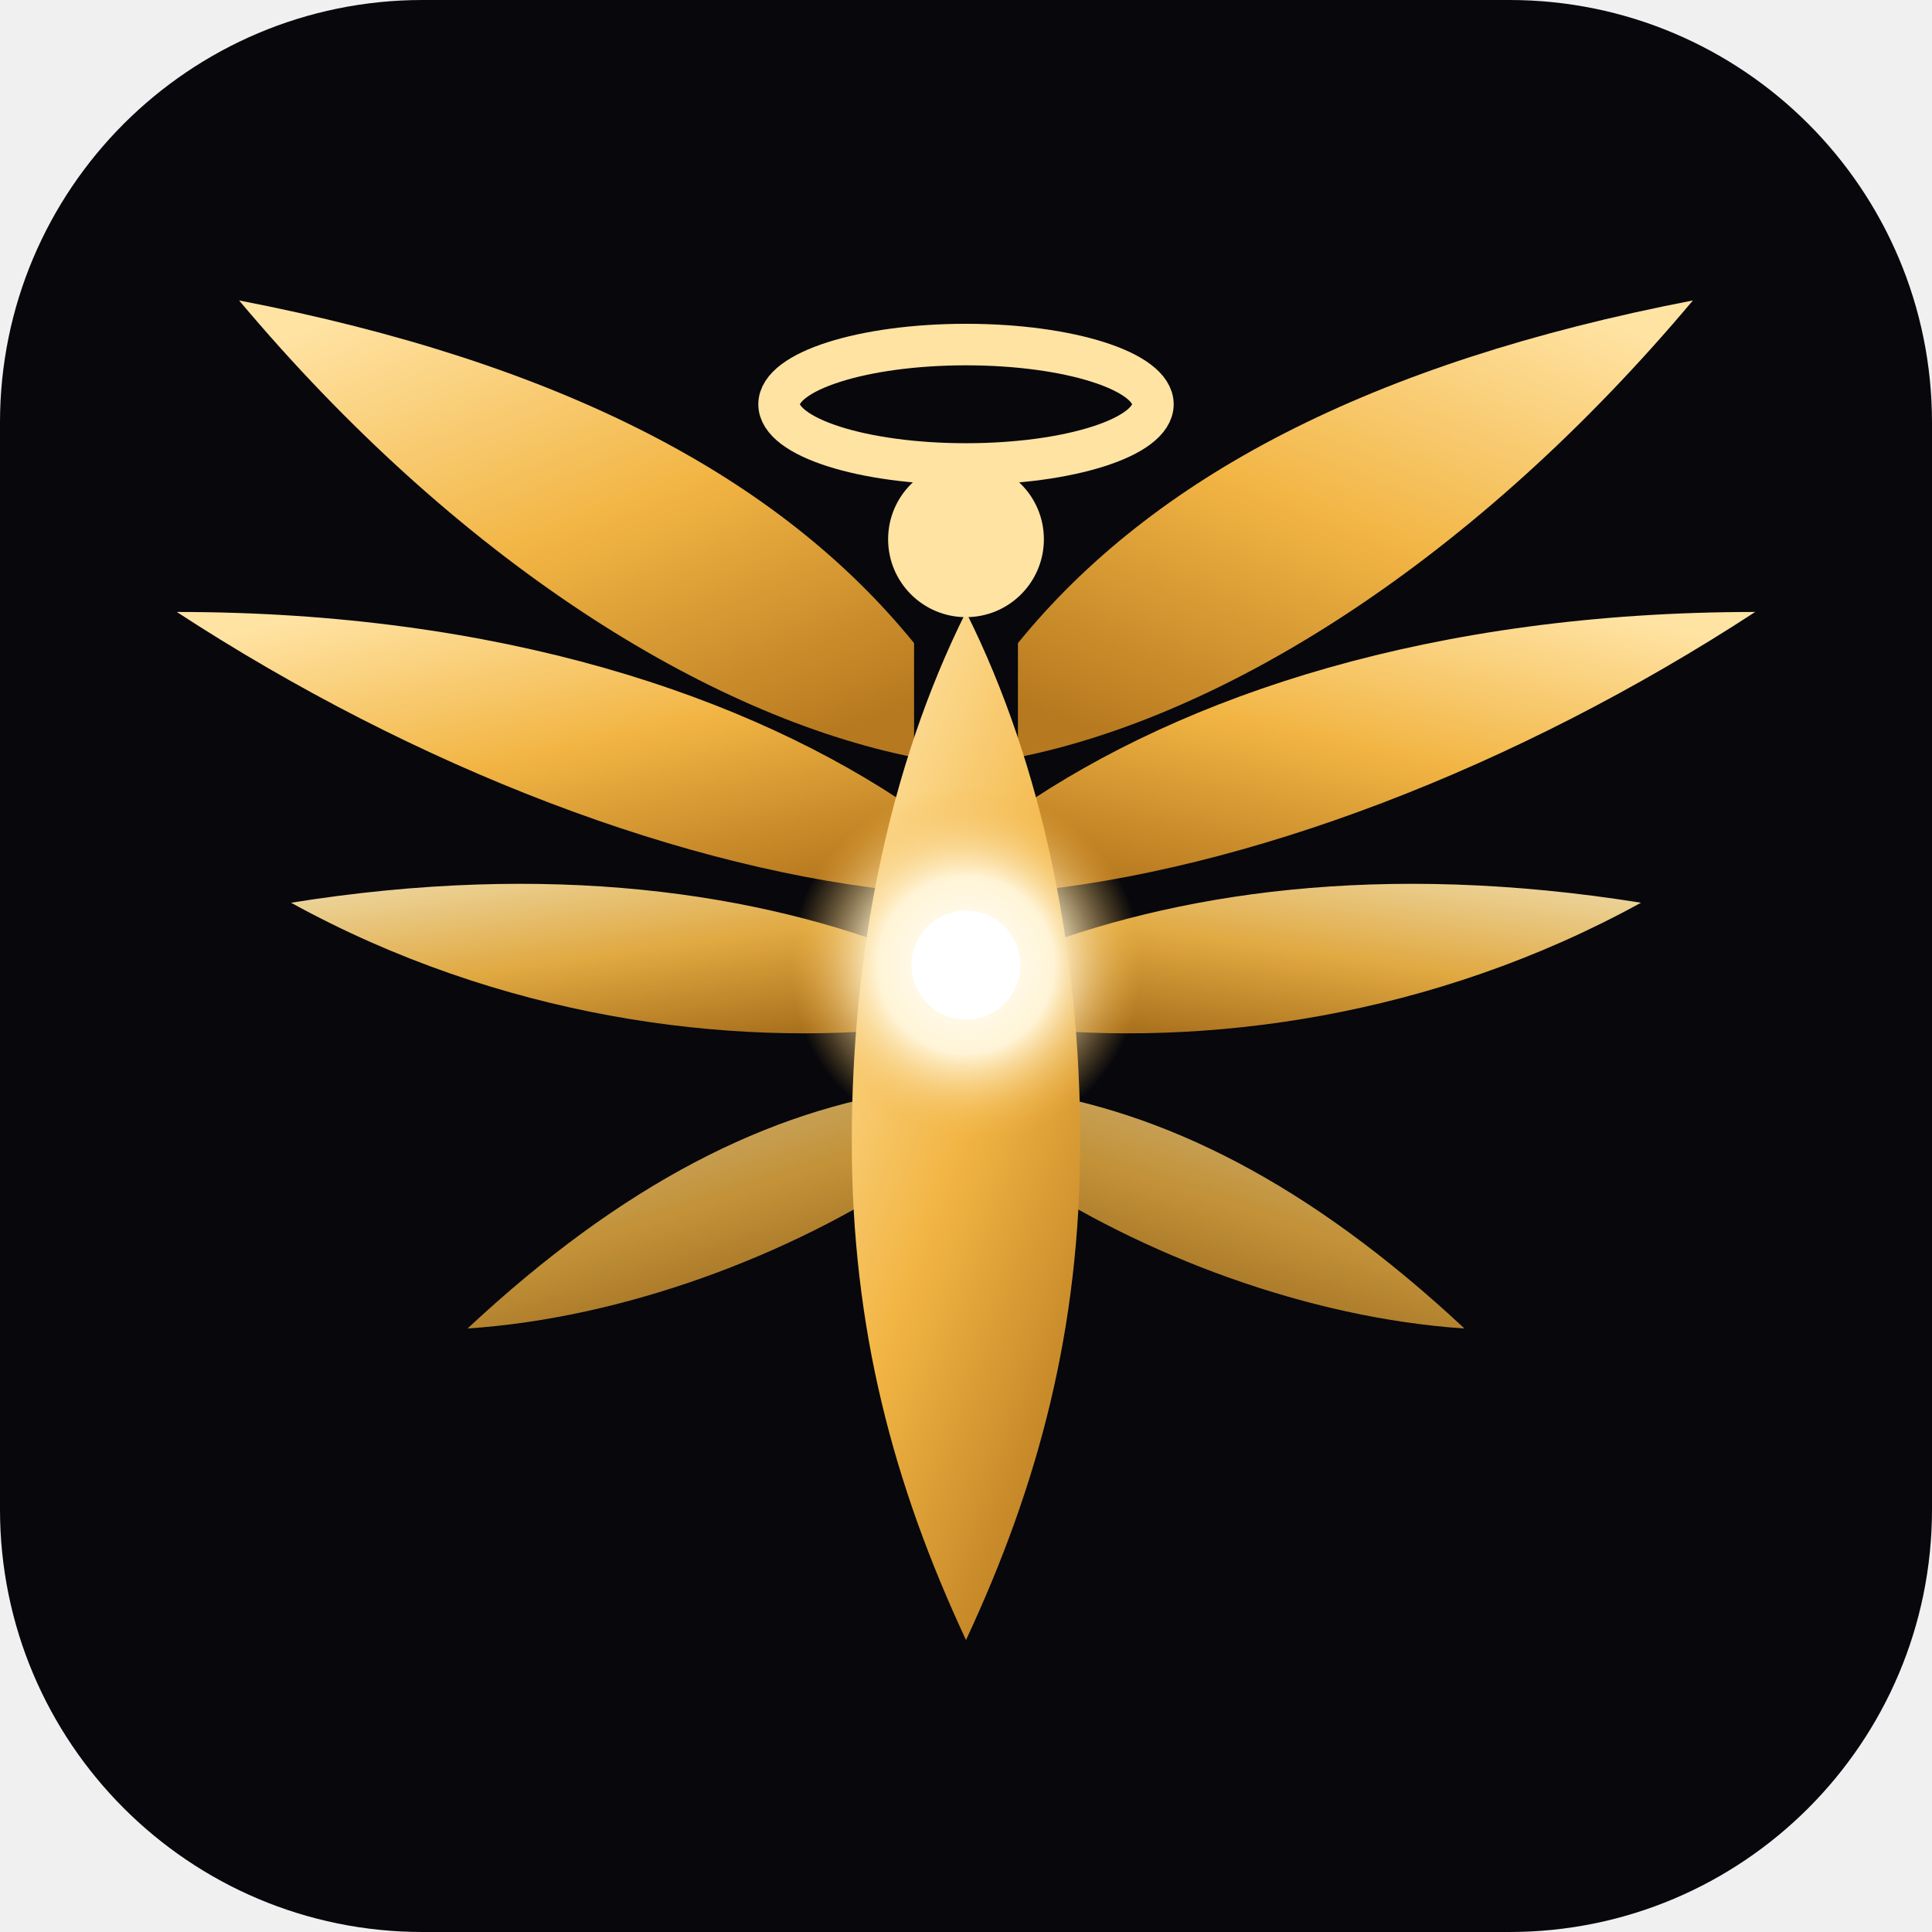
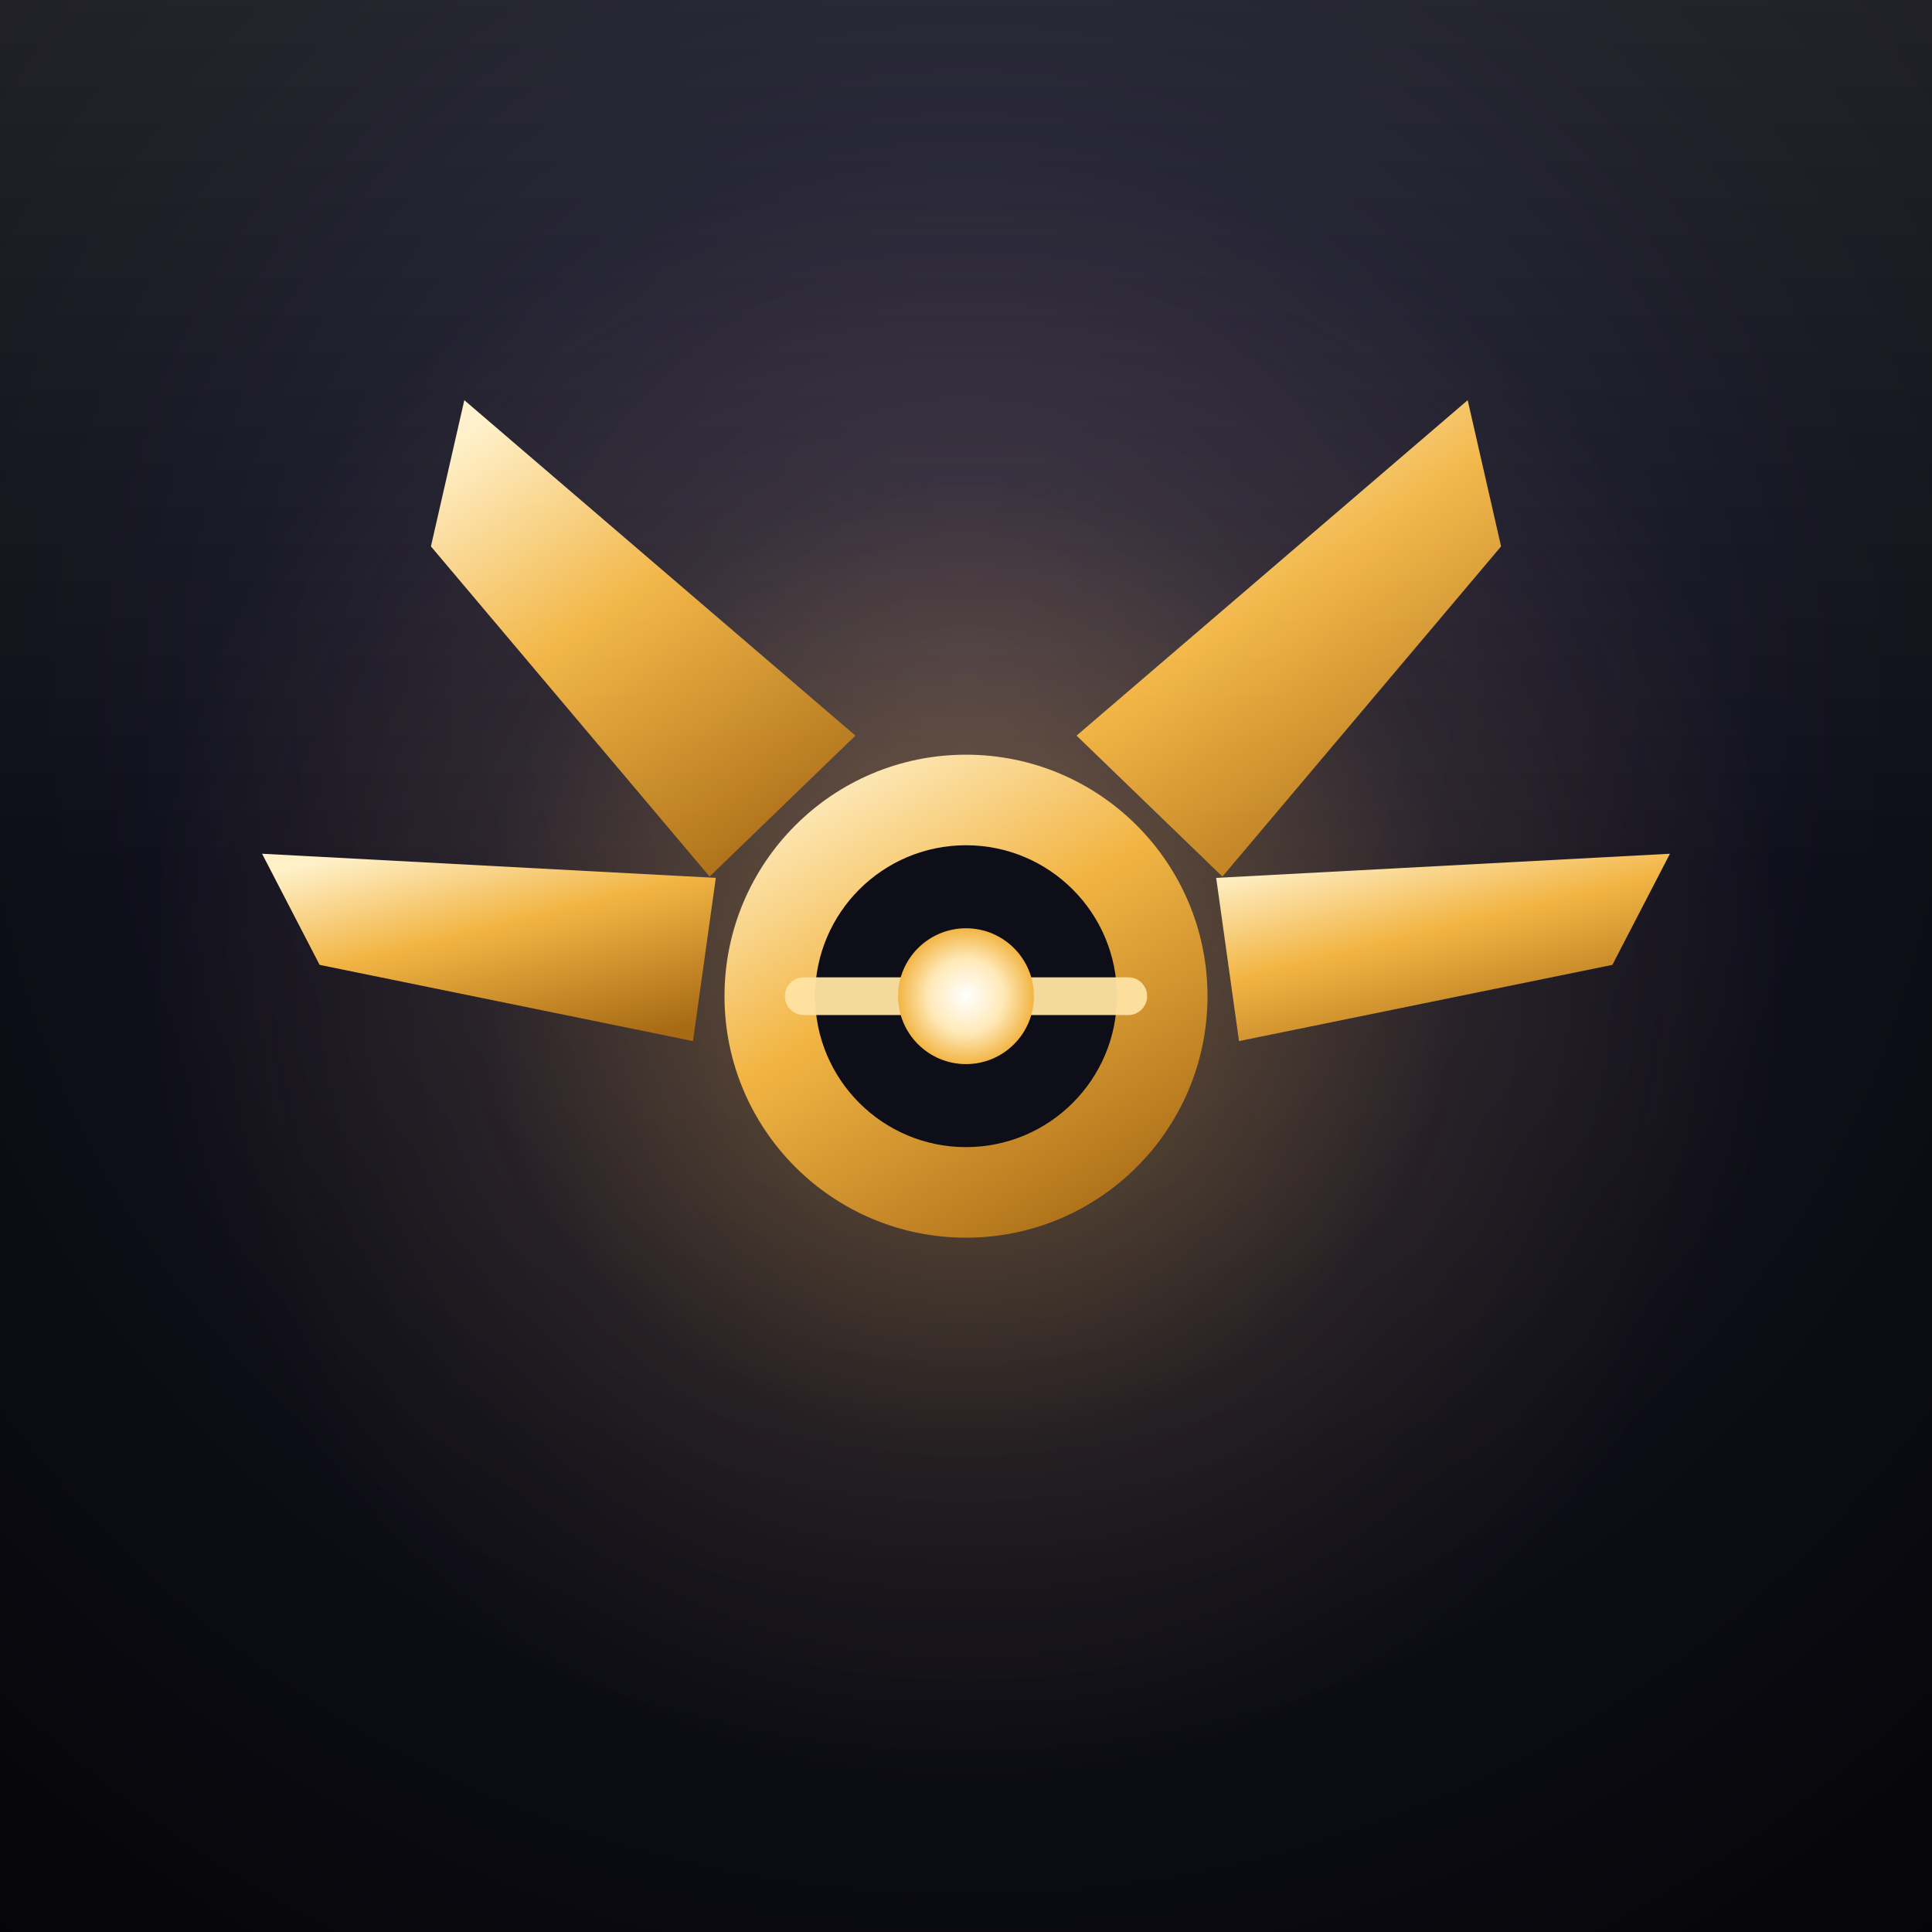
- <svg xmlns="http://www.w3.org/2000/svg" viewBox="0 0 32 32" fill="none">
+ <svg xmlns="http://www.w3.org/2000/svg" viewBox="0 0 1024 1024" width="1024" height="1024">
  <defs>
-     <linearGradient id="g" x1="0.2" y1="0" x2="0.8" y2="1">
-       <stop offset="0" stop-color="#FFE3A3" />
-       <stop offset="0.5" stop-color="#F2B544" />
-       <stop offset="1" stop-color="#B7791F" />
+     <linearGradient id="gm" x1=".2" y1="0" x2=".8" y2="1">
+       <stop offset="0" stop-color="#FFF0C8" />
+       <stop offset=".42" stop-color="#F2B544" />
+       <stop offset="1" stop-color="#A86A14" />
    </linearGradient>
-     <radialGradient id="c">
-       <stop offset="0" stop-color="#FFFFFF" />
-       <stop offset="0.5" stop-color="#FFF4D6" />
+     <linearGradient id="gml" x1=".2" y1="0" x2=".8" y2="1">
+       <stop offset="0" stop-color="#D99A2B" />
+       <stop offset=".5" stop-color="#B7791F" />
+       <stop offset="1" stop-color="#7A4A0C" />
+     </linearGradient>
+     <radialGradient id="bg" cx=".5" cy=".36" r=".82">
+       <stop offset="0" stop-color="#26223F" />
+       <stop offset=".55" stop-color="#0F0F1A" />
+       <stop offset="1" stop-color="#050507" />
+     </radialGradient>
+     <radialGradient id="glow" cx=".5" cy=".5" r=".5">
+       <stop offset="0" stop-color="#F2B544" stop-opacity=".42" />
+       <stop offset=".6" stop-color="#F2B544" stop-opacity=".08" />
      <stop offset="1" stop-color="#F2B544" stop-opacity="0" />
    </radialGradient>
-     <g id="w" fill="url(#g)">
-       <path d="M15 11.4C11 10.6 6.2 7.6 2 2.6 8.2 3.8 12.4 6 15 9.2Z" />
-       <path d="M15 14C10.6 13.6 5.4 11.6 0.8 8.6 7 8.6 11.8 10.2 15 12.4Z" />
-       <path d="M15 16.6C11.4 17 7 16.4 3 14.2 8 13.4 12 14 15 15.2Z" opacity="0.92" />
-       <path d="M15 19.4C12.6 21 9.4 22.2 6.4 22.4 9.4 19.6 12.2 18.2 15 17.8Z" opacity="0.8" />
-     </g>
+     <linearGradient id="sheen" x1="0" y1="0" x2="0" y2="1">
+       <stop offset="0" stop-color="#fff" stop-opacity=".09" />
+       <stop offset=".45" stop-color="#fff" stop-opacity="0" />
+     </linearGradient>
+     <radialGradient id="core">
+       <stop offset="0" stop-color="#FFFFFF" />
+       <stop offset=".55" stop-color="#FFE9B8" />
+       <stop offset="1" stop-color="#F2B544" />
+     </radialGradient>
  </defs>
-   <rect width="32" height="32" rx="7" fill="#07070C" />
-   <g transform="translate(16 16.5) scale(0.86) translate(-16 -16)">
-     <use href="#w" />
-     <use href="#w" transform="translate(32 0) scale(-1 1)" />
-     <path d="M16 8.6c1.5 3 2.2 6.6 2.2 10.2 0 3.6-.8 6.6-2.2 9.6-1.4-3-2.2-6-2.2-9.6 0-3.6.7-7.2 2.2-10.2Z" fill="url(#g)" />
-     <ellipse cx="16" cy="4.6" rx="3.6" ry="1.15" stroke="#FFE3A3" stroke-width="0.8" />
-     <circle cx="16" cy="7.2" r="1.5" fill="#FFE3A3" />
-     <circle cx="16" cy="15.4" r="3.4" fill="url(#c)" />
-     <circle cx="16" cy="15.4" r="1.05" fill="#FFFFFF" />
+   <rect width="1024" height="1024" fill="url(#bg)" />
+   <circle cx="512" cy="512" r="440" fill="url(#glow)" />
+   <g transform="translate(512 528) scale(1.0) translate(-512 -512)">
+     <path d="M570.6 373.9 L777.9 196.1 L795.6 273.6 L647.9 448.6Z" fill="url(#gm)" />
+     <path d="M453.4 373.9 L246.1 196.1 L228.4 273.6 L376.1 448.6Z" fill="url(#gm)" />
+     <path d="M644.6 449.3 L885.1 436.5 L854.6 495.4 L656.7 535.8Z" fill="url(#gm)" />
+     <path d="M379.4 449.3 L138.9 436.5 L169.4 495.4 L367.3 535.8Z" fill="url(#gm)" />
+     <circle cx="512" cy="512" r="128" fill="url(#gm)" />
+     <circle cx="512" cy="512" r="80" fill="#0E0E18" />
+     <rect x="416" y="502" width="192" height="20" rx="10" fill="#FFE3A3" opacity=".95" />
+     <circle cx="512" cy="512" r="36" fill="url(#core)" />
  </g>
+   <rect width="1024" height="1024" fill="url(#sheen)" />
</svg>
